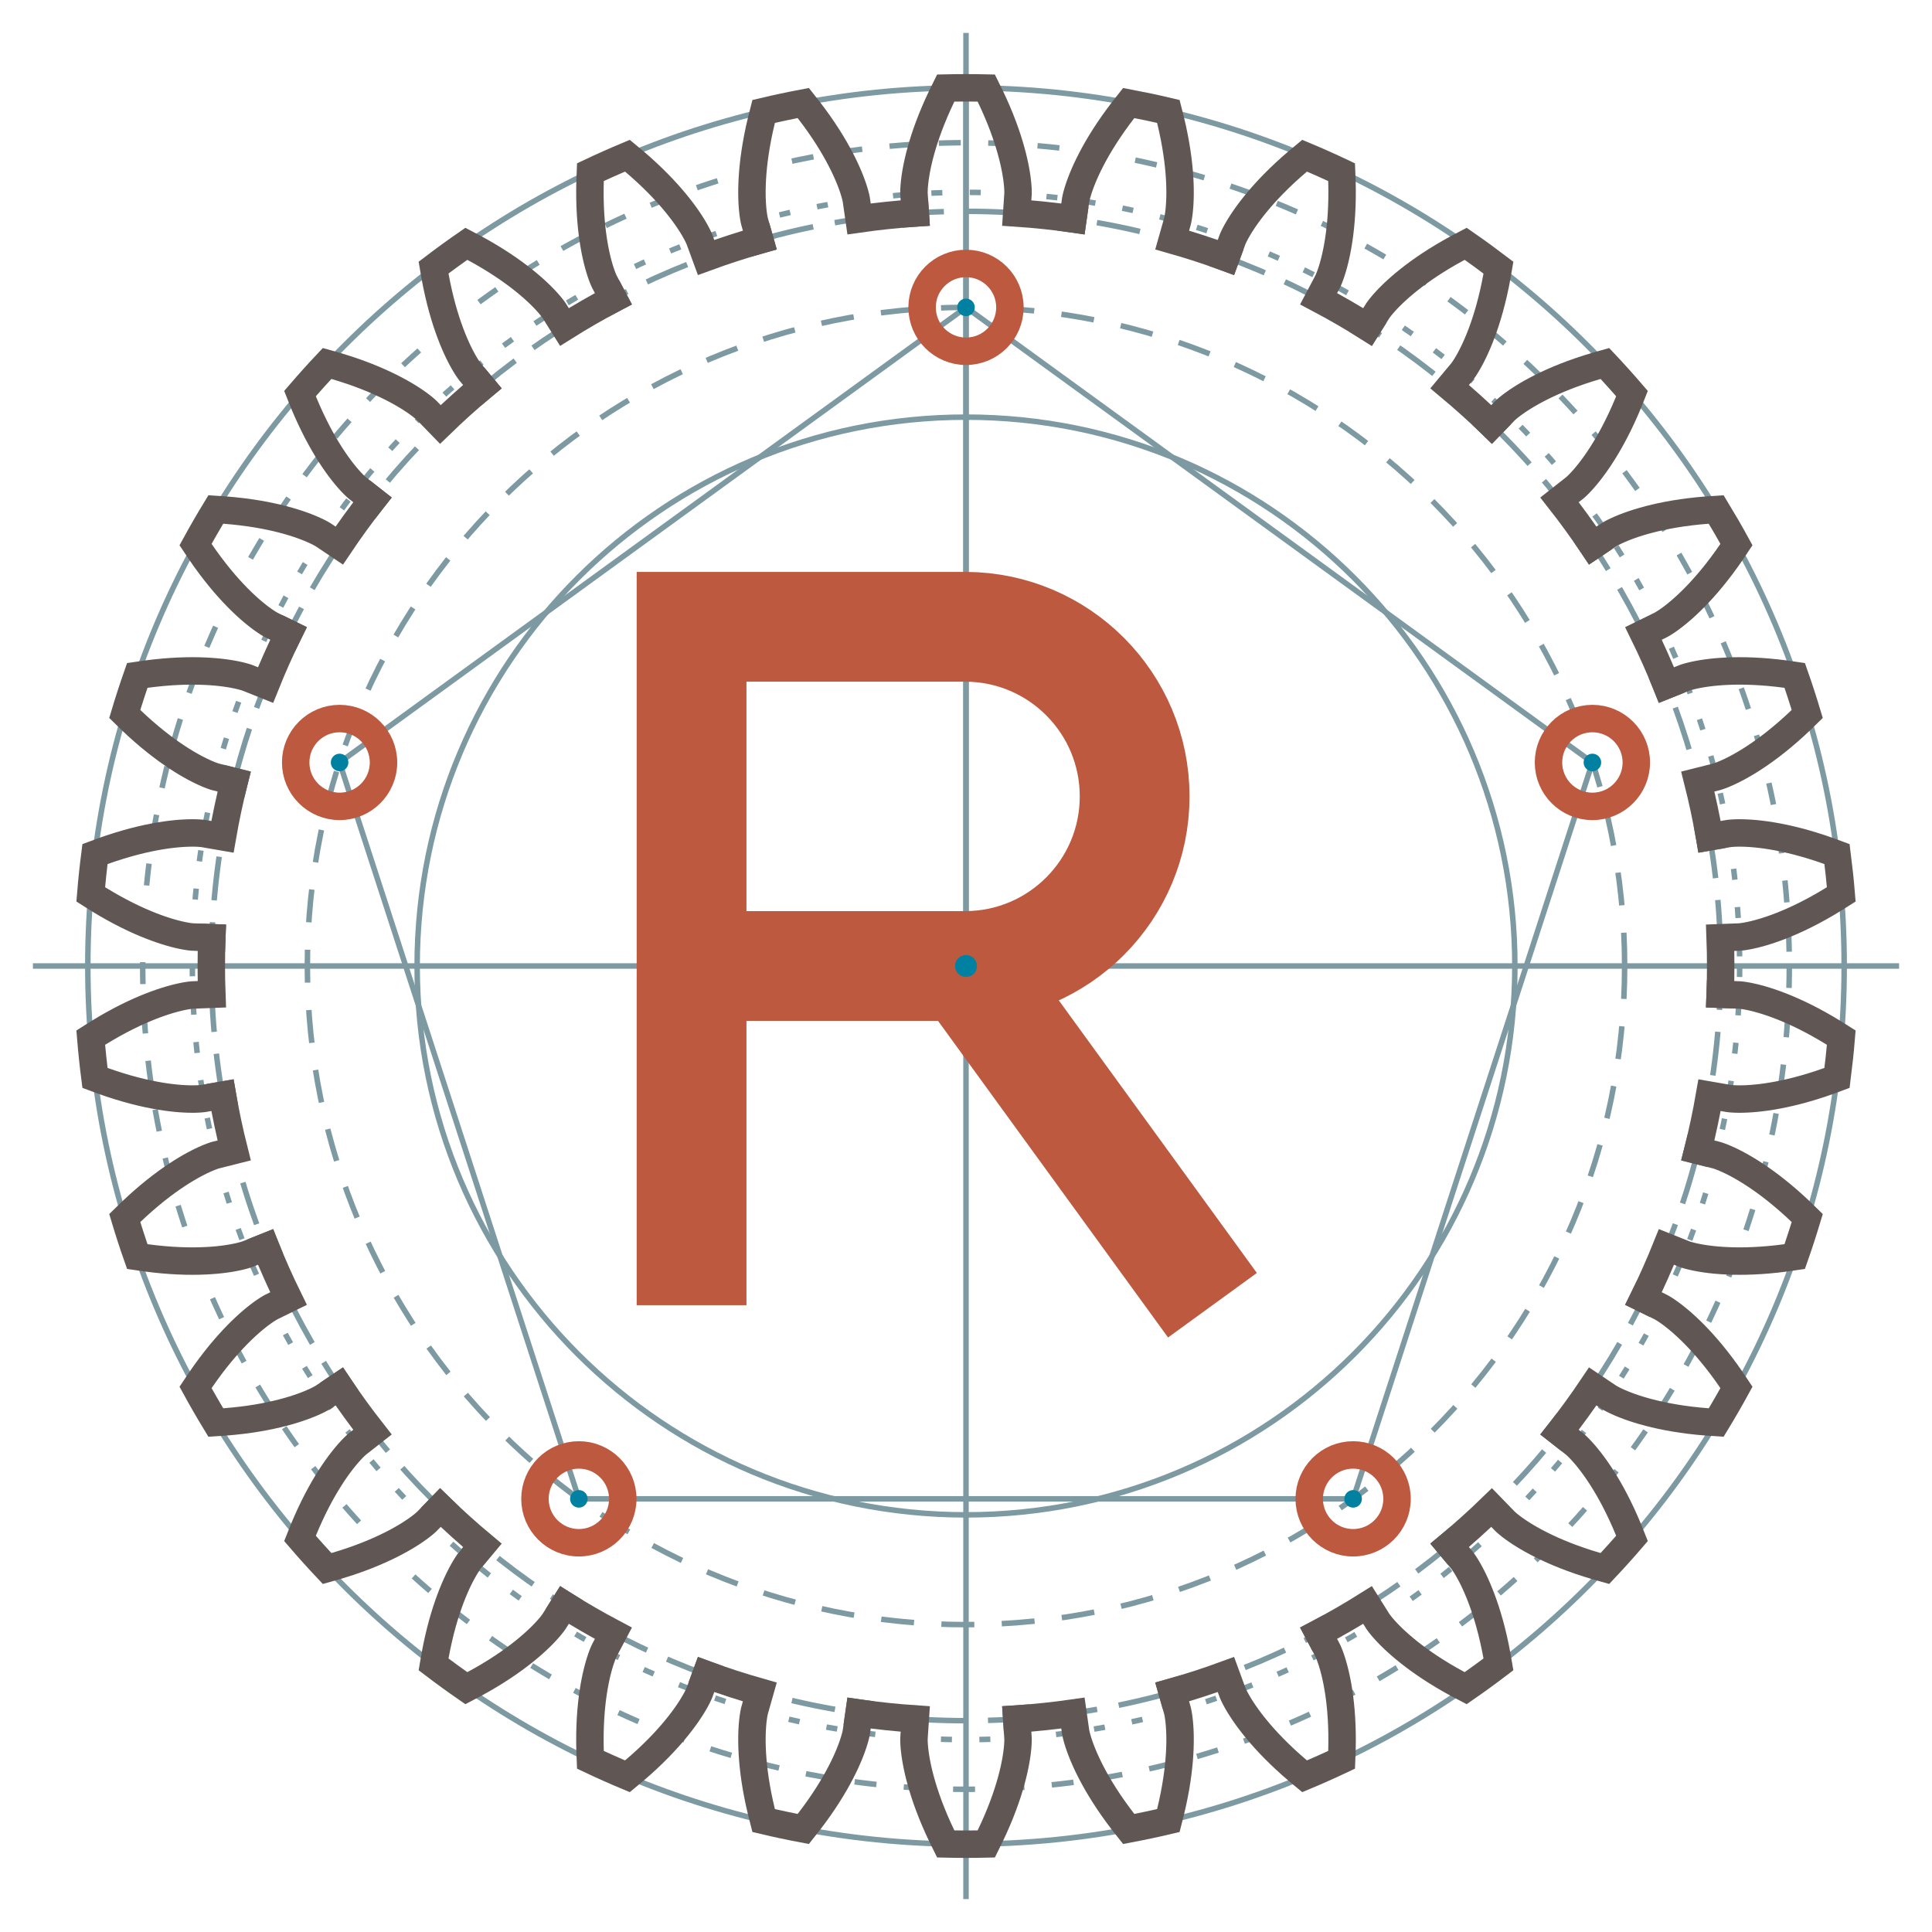
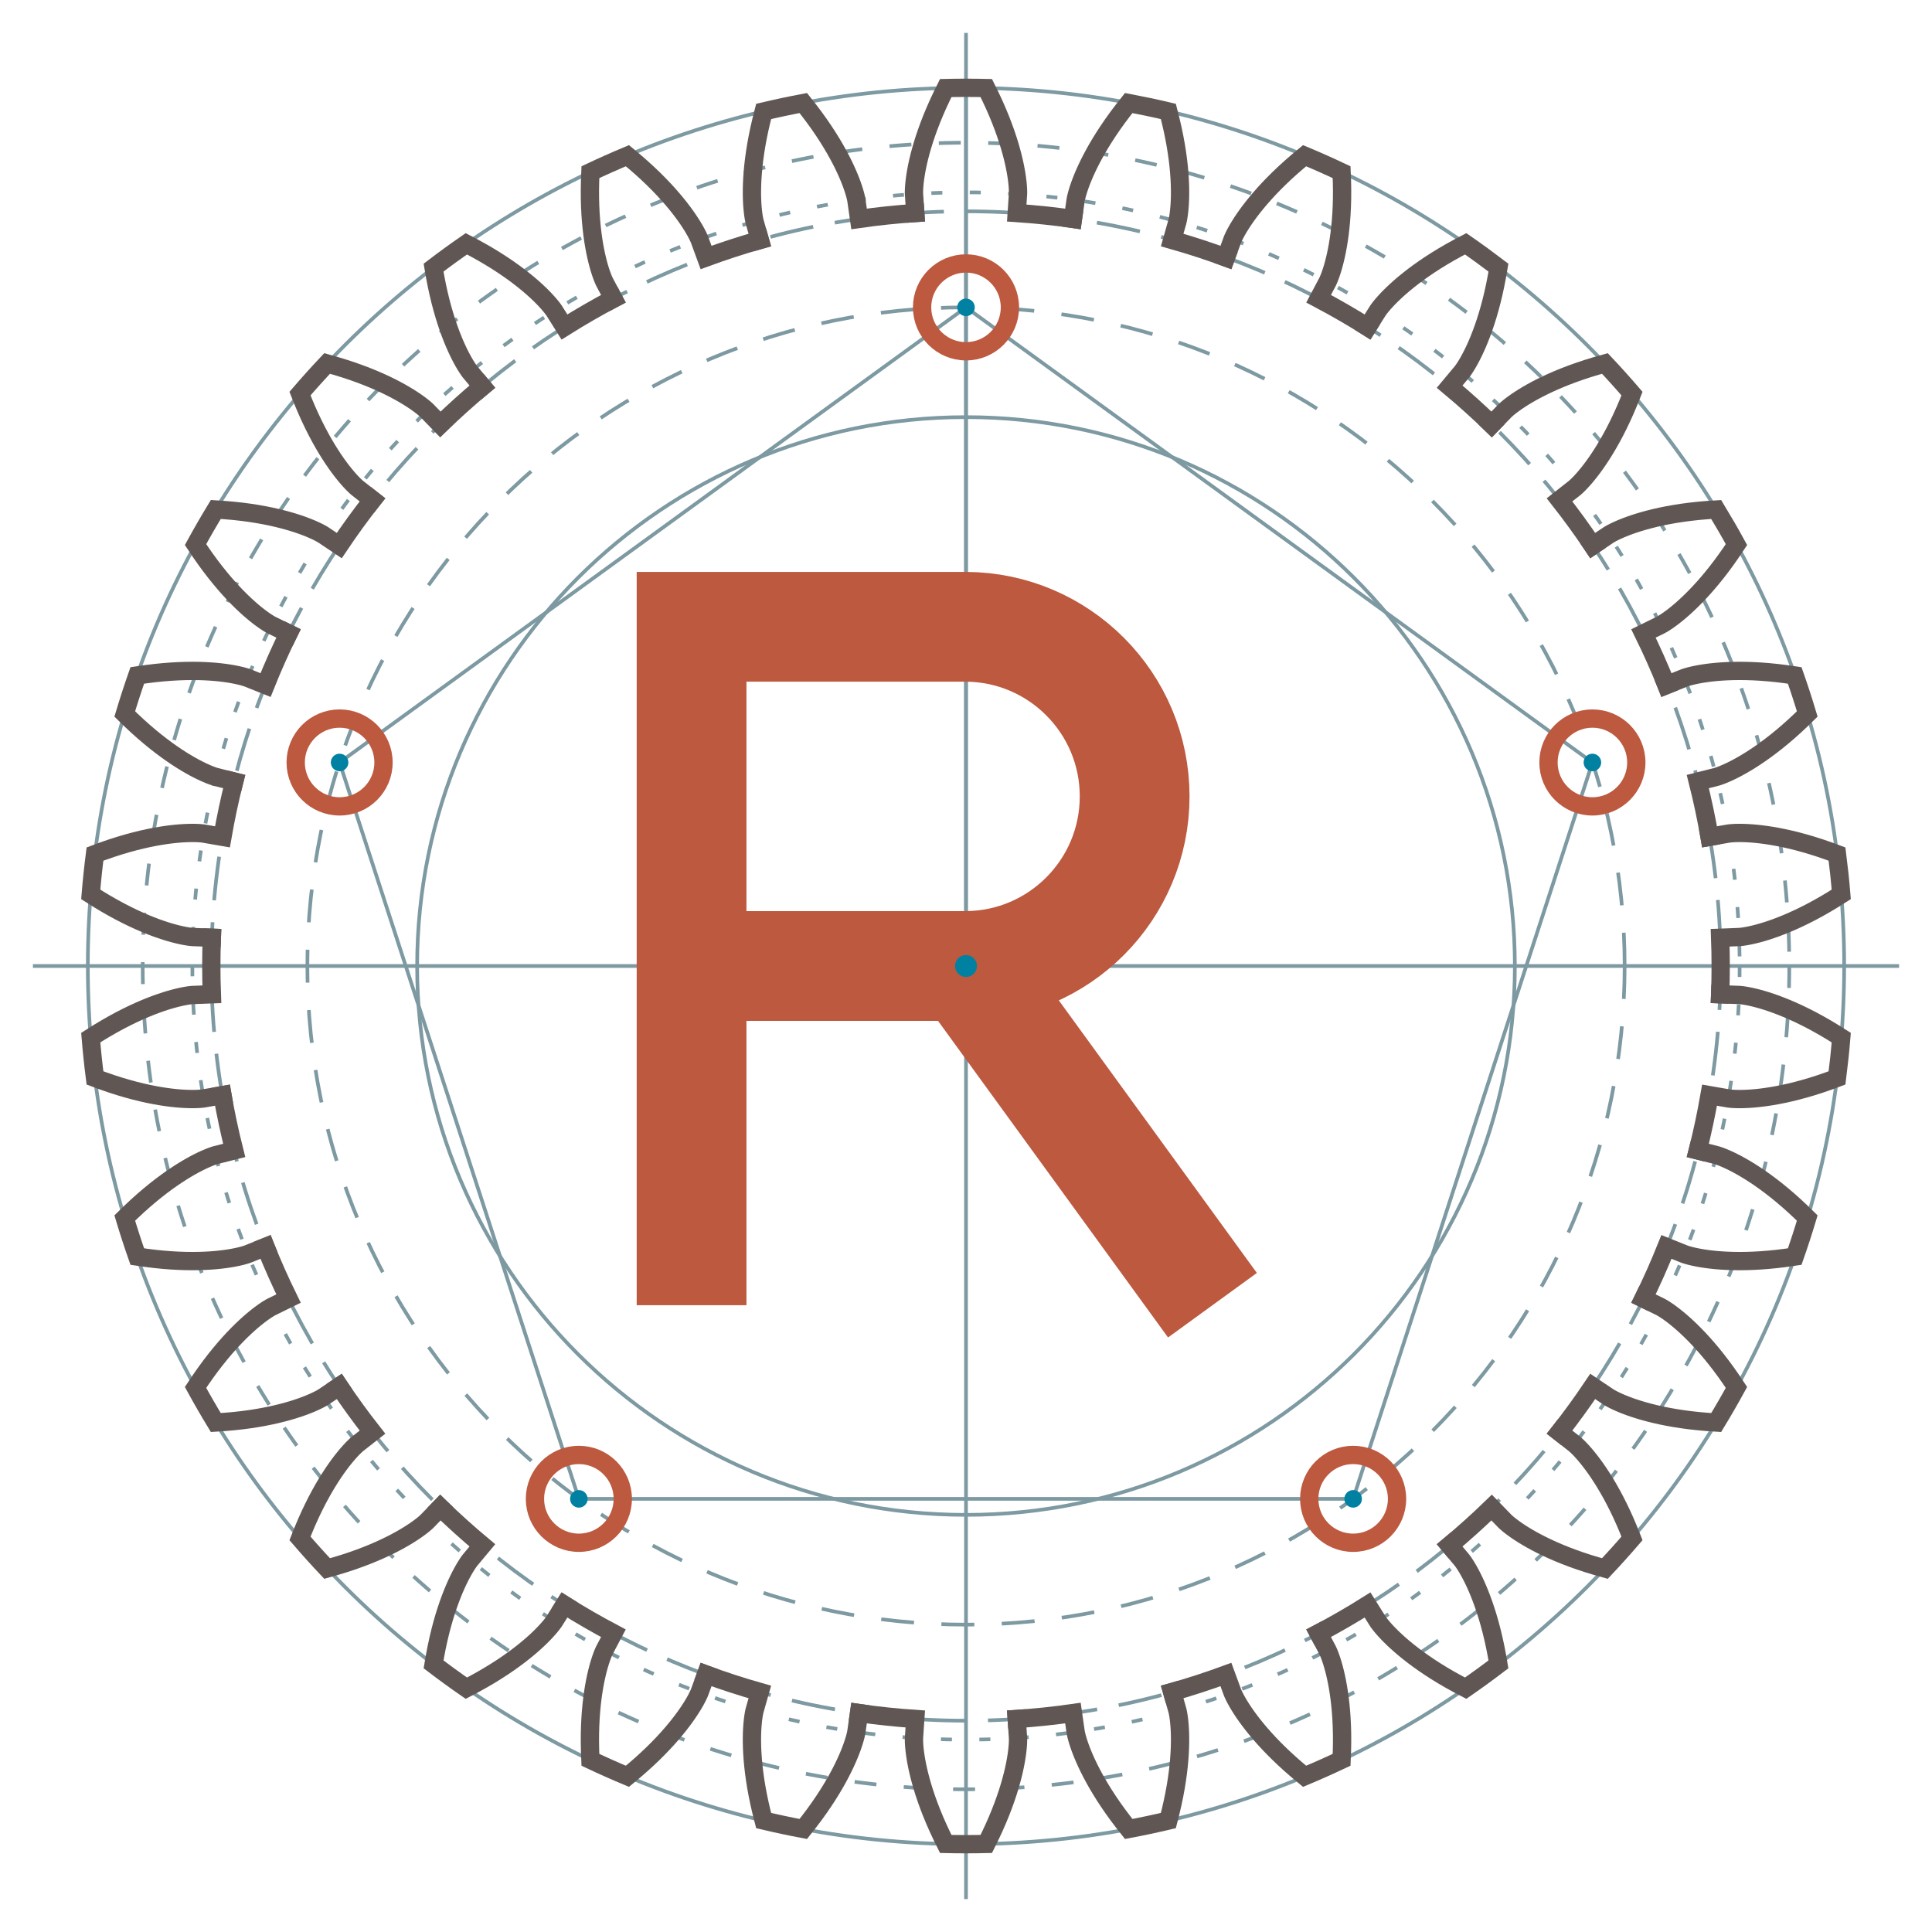
<svg xmlns="http://www.w3.org/2000/svg" width="1024" height="1024" viewBox="-176 -176 352 352" role="img" aria-labelledby="title desc">
  <style>.primary{stroke:#605755}.accent{stroke:#bc593f}.signal{fill:#0081a1}.guide{stroke:#7d99a1}
@media(prefers-color-scheme:dark){.primary{stroke:#9d9390}.accent{stroke:#ba573d}.signal{fill:#007f9e}.guide{stroke:#435e65}}</style>
  <defs>
    <path id="tooth" d="M -9.242,-137.189 L -9.474,-140.635 L -9.476,-140.67 L -9.479,-140.776 L -9.481,-140.953 L -9.478,-141.2 L -9.468,-141.517 L -9.446,-141.905 L -9.41,-142.362 L -9.356,-142.889 L -9.283,-143.485 L -9.185,-144.148 L -9.062,-144.879 L -8.908,-145.677 L -8.722,-146.539 L -8.5,-147.466 L -8.239,-148.456 L -7.937,-149.508 L -7.591,-150.62 L -7.197,-151.791 L -6.753,-153.019 L -6.256,-154.303 L -5.703,-155.641 L -5.093,-157.03 L -4.421,-158.47 L -3.687,-159.958 A 160 160 0 0 1 3.687,-159.958 L 4.421,-158.47 L 5.093,-157.03 L 5.703,-155.641 L 6.256,-154.303 L 6.753,-153.019 L 7.197,-151.791 L 7.591,-150.62 L 7.937,-149.508 L 8.239,-148.456 L 8.5,-147.466 L 8.722,-146.539 L 8.908,-145.677 L 9.062,-144.879 L 9.185,-144.148 L 9.283,-143.485 L 9.356,-142.889 L 9.41,-142.362 L 9.446,-141.905 L 9.468,-141.517 L 9.478,-141.2 L 9.481,-140.953 L 9.479,-140.776 L 9.476,-140.67 L 9.474,-140.635 L 9.242,-137.189 A 137.5 137.5 0 0 1 19.483,-136.113" />
  </defs>
-   <g class="guide" fill="none" stroke-width="1">
+   <g class="guide" fill="none" stroke-width="0.667">
    <path d="M -170 0 H 170 M 0 -170 V 170" />
    <circle r="160" />
    <circle r="150" stroke-dasharray="4 5" />
    <circle r="140.954" stroke-dasharray="2 5" />
    <circle r="137.5" stroke-dasharray="8 4" />
    <circle r="100" />
    <circle r="120" stroke-dasharray="6 5" />
    <polygon points="0,-120 114.127,-37.082 70.534,97.082 -70.534,97.082 -114.127,-37.082" />
    <path d="M 0 0 L 0,-160" />
  </g>
-   <g class="primary" fill="none" stroke-width="5" stroke-linecap="square" stroke-linejoin="miter">
+   <g class="primary" fill="none" stroke-width="3.333" stroke-linecap="square" stroke-linejoin="miter">
    <use href="#tooth" transform="rotate(0)" />
    <use href="#tooth" transform="rotate(12)" />
    <use href="#tooth" transform="rotate(24)" />
    <use href="#tooth" transform="rotate(36)" />
    <use href="#tooth" transform="rotate(48)" />
    <use href="#tooth" transform="rotate(60)" />
    <use href="#tooth" transform="rotate(72)" />
    <use href="#tooth" transform="rotate(84)" />
    <use href="#tooth" transform="rotate(96)" />
    <use href="#tooth" transform="rotate(108)" />
    <use href="#tooth" transform="rotate(120)" />
    <use href="#tooth" transform="rotate(132)" />
    <use href="#tooth" transform="rotate(144)" />
    <use href="#tooth" transform="rotate(156)" />
    <use href="#tooth" transform="rotate(168)" />
    <use href="#tooth" transform="rotate(180)" />
    <use href="#tooth" transform="rotate(192)" />
    <use href="#tooth" transform="rotate(204)" />
    <use href="#tooth" transform="rotate(216)" />
    <use href="#tooth" transform="rotate(228)" />
    <use href="#tooth" transform="rotate(240)" />
    <use href="#tooth" transform="rotate(252)" />
    <use href="#tooth" transform="rotate(264)" />
    <use href="#tooth" transform="rotate(276)" />
    <use href="#tooth" transform="rotate(288)" />
    <use href="#tooth" transform="rotate(300)" />
    <use href="#tooth" transform="rotate(312)" />
    <use href="#tooth" transform="rotate(324)" />
    <use href="#tooth" transform="rotate(336)" />
    <use href="#tooth" transform="rotate(348)" />
  </g>
-   <g class="accent" fill="none" stroke-width="5" stroke-linecap="butt" stroke-linejoin="miter">
+   <g class="accent" fill="none" stroke-width="3.333" stroke-linecap="butt" stroke-linejoin="miter">
    <circle cx="0" cy="-120" r="8" />
    <circle cx="114.127" cy="-37.082" r="8" />
    <circle cx="70.534" cy="97.082" r="8" />
    <circle cx="-70.534" cy="97.082" r="8" />
    <circle cx="-114.127" cy="-37.082" r="8" />
    <path d="M -50 61.803 V -61.803 H 0 A 30.902 30.902 0 0 1 0 0 H -50 M 0 0 L 44.903 61.803" stroke-width="20" />
  </g>
  <g class="signal">
    <circle cx="0" cy="-120" r="1.6" />
    <circle cx="114.127" cy="-37.082" r="1.6" />
    <circle cx="70.534" cy="97.082" r="1.6" />
    <circle cx="-70.534" cy="97.082" r="1.6" />
    <circle cx="-114.127" cy="-37.082" r="1.6" />
    <circle r="2" />
  </g>
</svg>
